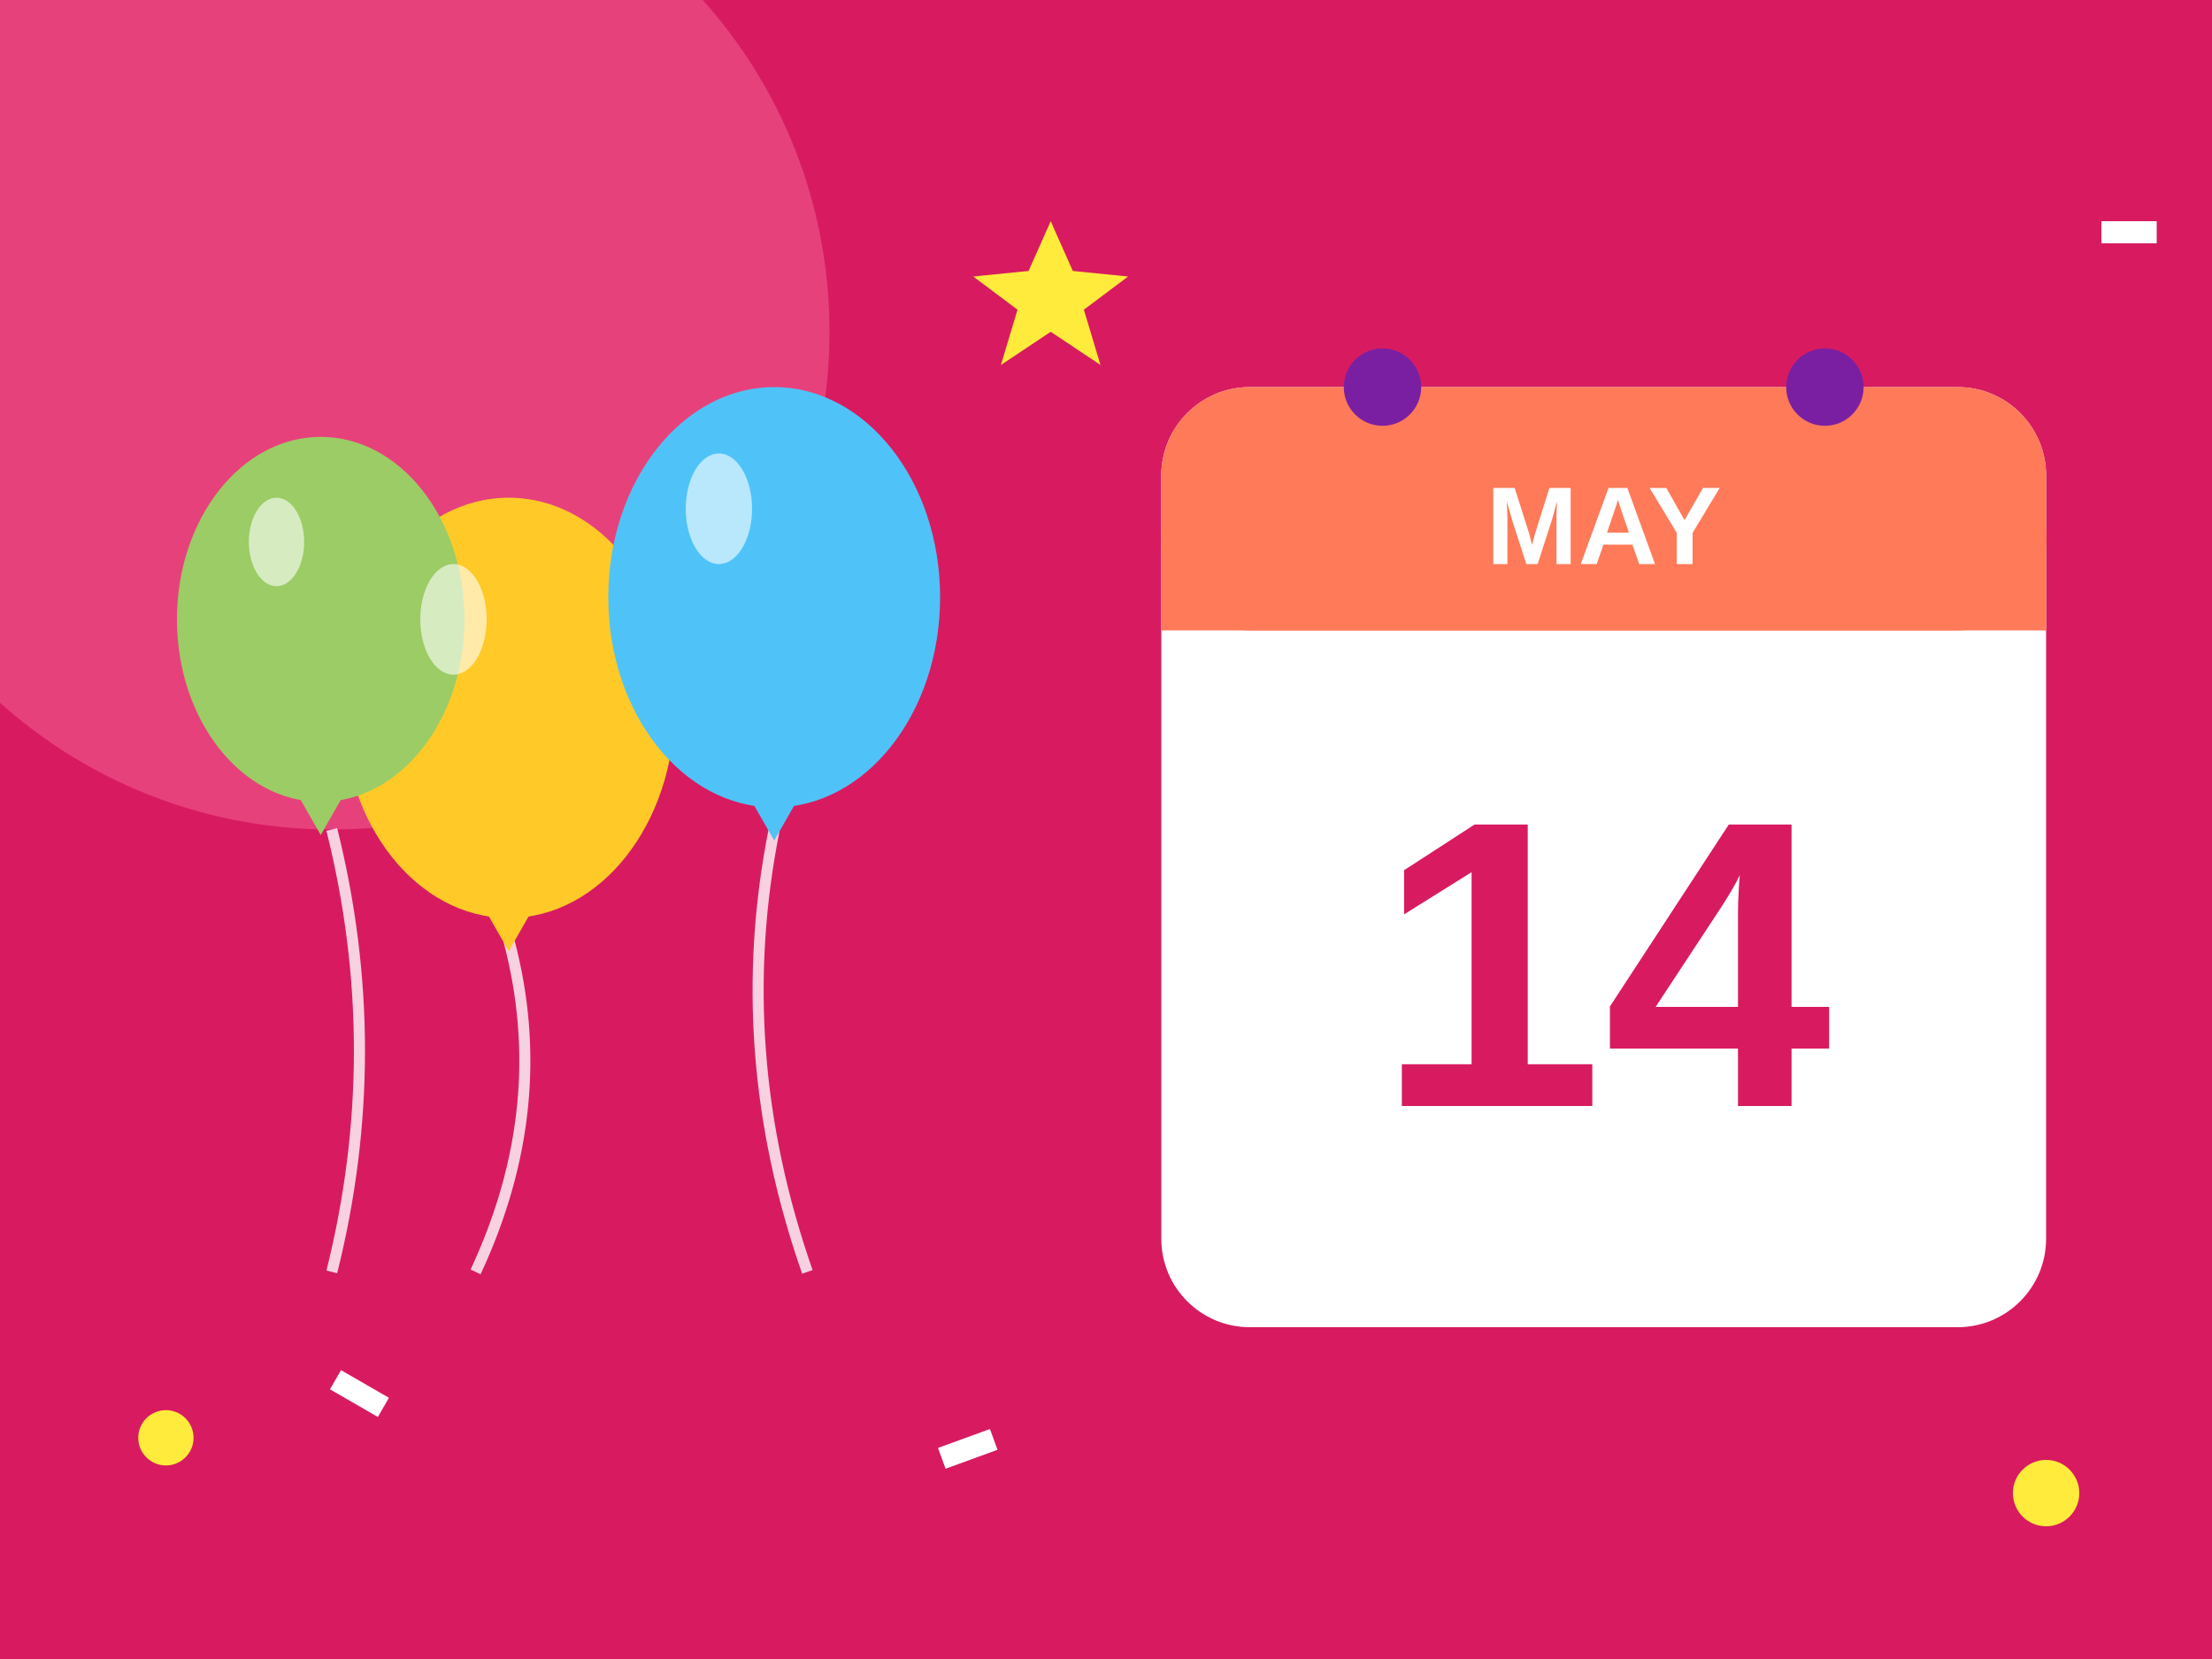
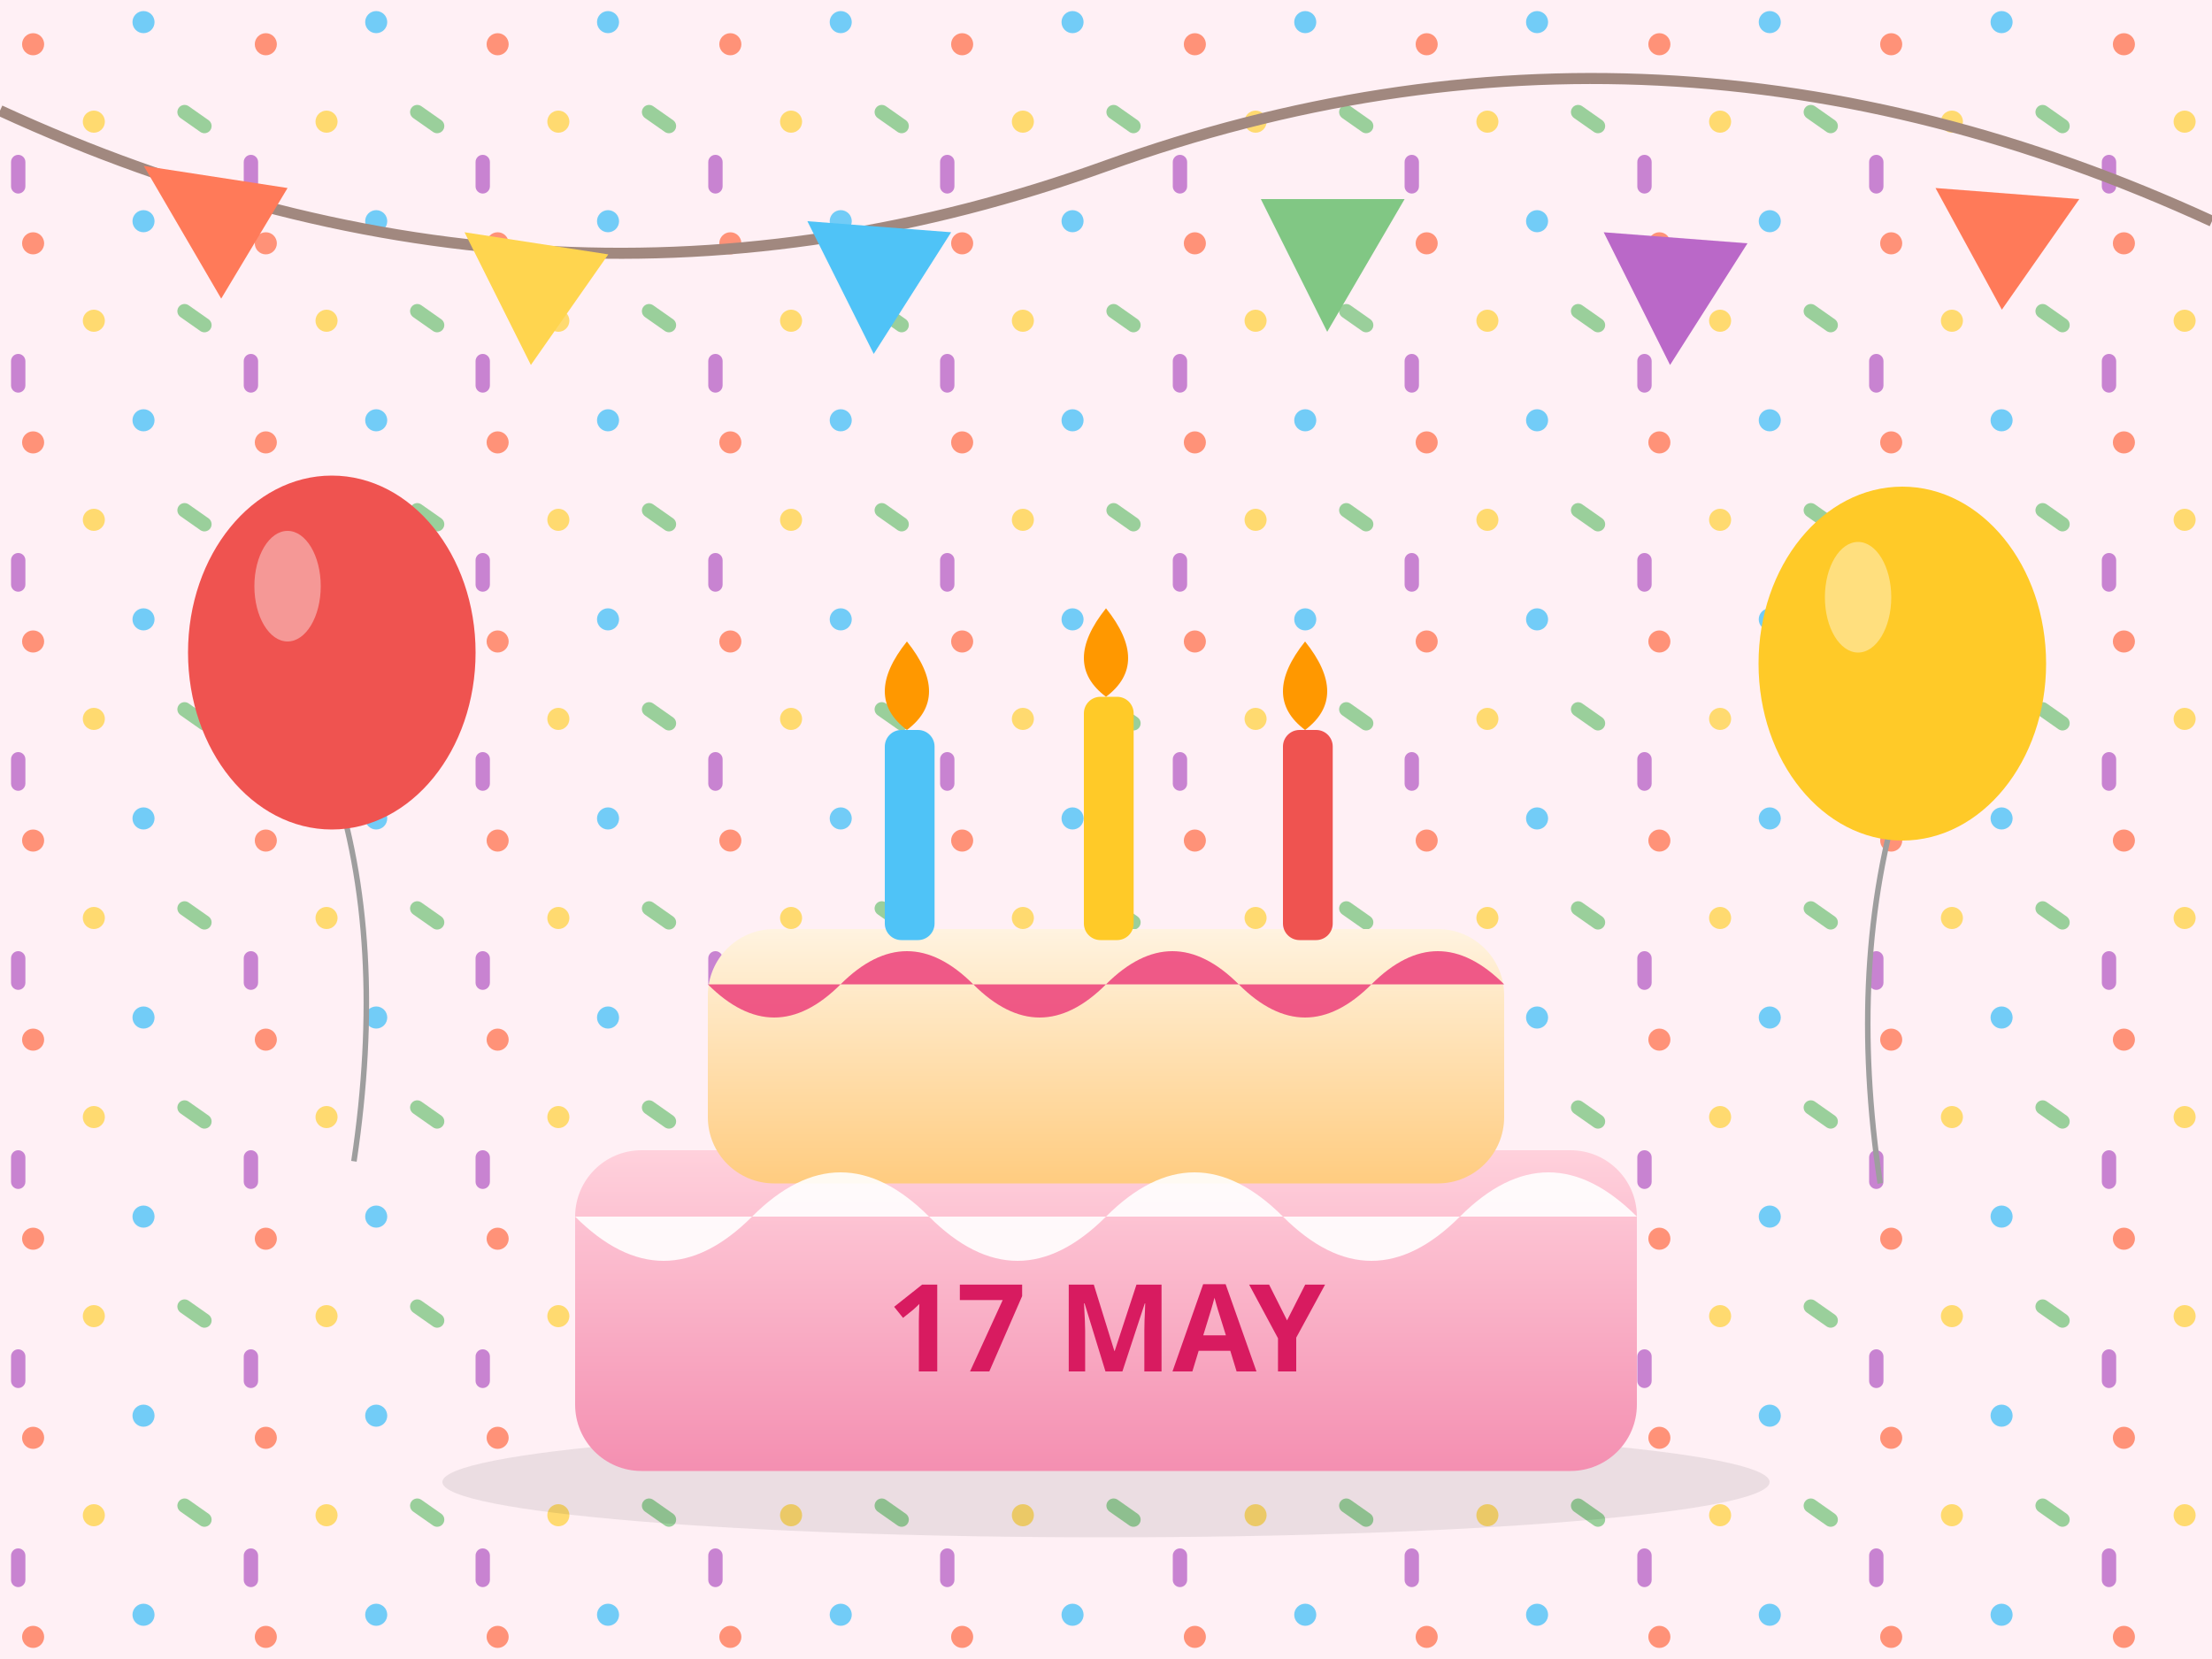
<svg xmlns="http://www.w3.org/2000/svg" viewBox="0 0 400 300">
-   <rect width="400" height="300" fill="#d81b60" />
-   <circle cx="60" cy="60" r="90" fill="#e7417c" />
-   <g stroke="#fff" stroke-width="2" fill="none" opacity=".8">
-     <path d="M92 170q8 30-6 60" />
-     <path d="M140 150q-8 40 6 80" />
-     <path d="M60 150q10 40 0 80" />
+   <defs>
+     <pattern id="s" width="42" height="36" patternUnits="userSpaceOnUse">
+       <circle cx="6" cy="8" r="2" fill="#ff7a59" />
+       <circle cx="26" cy="4" r="2" fill="#4fc3f7" />
+       <circle cx="17" cy="22" r="2" fill="#ffd54f" />
+       <rect x="32" y="20" width="7" height="2.6" rx="1.3" fill="#81c784" transform="rotate(35 35 21)" />
+       <rect x="2" y="28" width="2.6" height="7" rx="1.3" fill="#ba68c8" />
+     </pattern>
+     <linearGradient id="k" x1="0" y1="0" x2="0" y2="1">
+       <stop offset="0" stop-color="#ffd1dc" />
+       <stop offset="1" stop-color="#f48fb1" />
+     </linearGradient>
+     <linearGradient id="k2" x1="0" y1="0" x2="0" y2="1">
+       <stop offset="0" stop-color="#fff3e0" />
+       <stop offset="1" stop-color="#ffcc80" />
+     </linearGradient>
+   </defs>
+   <rect width="400" height="300" fill="#fff0f5" />
+   <rect width="400" height="300" fill="url(#s)" opacity=".8" />
+   <path d="M0 20q100 46 200 10t200 10" fill="none" stroke="#a1887f" stroke-width="2" />
+   <g>
+     <path d="M26 30l14 24 12-20z" fill="#ff7a59" />
+     <path d="M84 42l12 24 14-20z" fill="#ffd54f" />
+     <path d="M146 40l12 24 14-22z" fill="#4fc3f7" />
+     <path d="M228 36l12 24 14-24z" fill="#81c784" />
+     <path d="M290 42l12 24 14-22z" fill="#ba68c8" />
+     <path d="M350 34l12 22 14-20z" fill="#ff7a59" />
  </g>
-   <ellipse cx="92" cy="128" rx="30" ry="38" fill="#ffca28" />
-   <path d="M88 165h8l-4 7z" fill="#ffca28" />
-   <ellipse cx="140" cy="108" rx="30" ry="38" fill="#4fc3f7" />
-   <path d="M136 145h8l-4 7z" fill="#4fc3f7" />
-   <ellipse cx="58" cy="112" rx="26" ry="33" fill="#9ccc65" />
-   <path d="M54 144h8l-4 7z" fill="#9ccc65" />
-   <g fill="#fff" opacity=".6">
-     <ellipse cx="82" cy="112" rx="6" ry="10" />
-     <ellipse cx="130" cy="92" rx="6" ry="10" />
-     <ellipse cx="50" cy="98" rx="5" ry="8" />
+   <g>
+     <path d="M64 210q6-40-4-70" stroke="#9e9e9e" fill="none" />
+     <ellipse cx="60" cy="118" rx="26" ry="32" fill="#ef5350" />
+     <ellipse cx="52" cy="106" rx="6" ry="10" fill="#fff" opacity=".4" />
  </g>
-   <rect x="210" y="70" width="160" height="170" rx="16" fill="#fff" />
-   <rect x="210" y="70" width="160" height="44" rx="16" fill="#ff7a59" />
-   <rect x="210" y="96" width="160" height="18" fill="#ff7a59" />
-   <circle cx="250" cy="70" r="7" fill="#7b1fa2" />
-   <circle cx="330" cy="70" r="7" fill="#7b1fa2" />
-   <text x="290" y="200" text-anchor="middle" font-family="Arial,Helvetica,sans-serif" font-weight="900" font-size="74" fill="#d81b60">14</text>
-   <text x="290" y="102" text-anchor="middle" font-family="Arial,Helvetica,sans-serif" font-weight="900" font-size="20" fill="#fff">MAY</text>
-   <g fill="#ffeb3b">
-     <path d="M190 40l4 9 10 1-8 6 3 10-9-6-9 6 3-10-8-6 10-1z" />
-     <circle cx="370" cy="270" r="6" />
-     <circle cx="30" cy="260" r="5" />
+   <g>
+     <path d="M340 214q-6-40 4-72" stroke="#9e9e9e" fill="none" />
+     <ellipse cx="344" cy="120" rx="26" ry="32" fill="#ffca28" />
+     <ellipse cx="336" cy="108" rx="6" ry="10" fill="#fff" opacity=".4" />
  </g>
-   <g fill="#fff">
-     <rect x="60" y="250" width="10" height="4" transform="rotate(30 65 252)" />
-     <rect x="170" y="260" width="10" height="4" transform="rotate(-20 175 262)" />
-     <rect x="380" y="40" width="10" height="4" />
+   <ellipse cx="200" cy="268" rx="120" ry="10" fill="#000" opacity=".08" />
+   <rect x="104" y="208" width="192" height="58" rx="12" fill="url(#k)" />
+   <rect x="128" y="168" width="144" height="46" rx="12" fill="url(#k2)" />
+   <path d="M104 220q16 16 32 0t32 0 32 0 32 0 32 0 32 0" fill="#fff" opacity=".9" />
+   <path d="M128 178q12 12 24 0t24 0 24 0 24 0 24 0 24 0" fill="#ec407a" opacity=".85" />
+   <g>
+     <rect x="160" y="132" width="9" height="38" rx="3" fill="#4fc3f7" />
+     <rect x="196" y="126" width="9" height="44" rx="3" fill="#ffca28" />
+     <rect x="232" y="132" width="9" height="38" rx="3" fill="#ef5350" />
+     <g fill="#ff9800">
+       <path d="M164 116q8 10 0 16q-8-6 0-16z" />
+       <path d="M200 110q8 10 0 16q-8-6 0-16z" />
+       <path d="M236 116q8 10 0 16q-8-6 0-16z" />
+     </g>
+   </g>
+   <g fill="#fff" font-family="Arial Rounded MT Bold,sans-serif" font-weight="900" font-size="22" text-anchor="middle">
+     <text x="200" y="248" fill="#d81b60">17 MAY</text>
  </g>
</svg>
